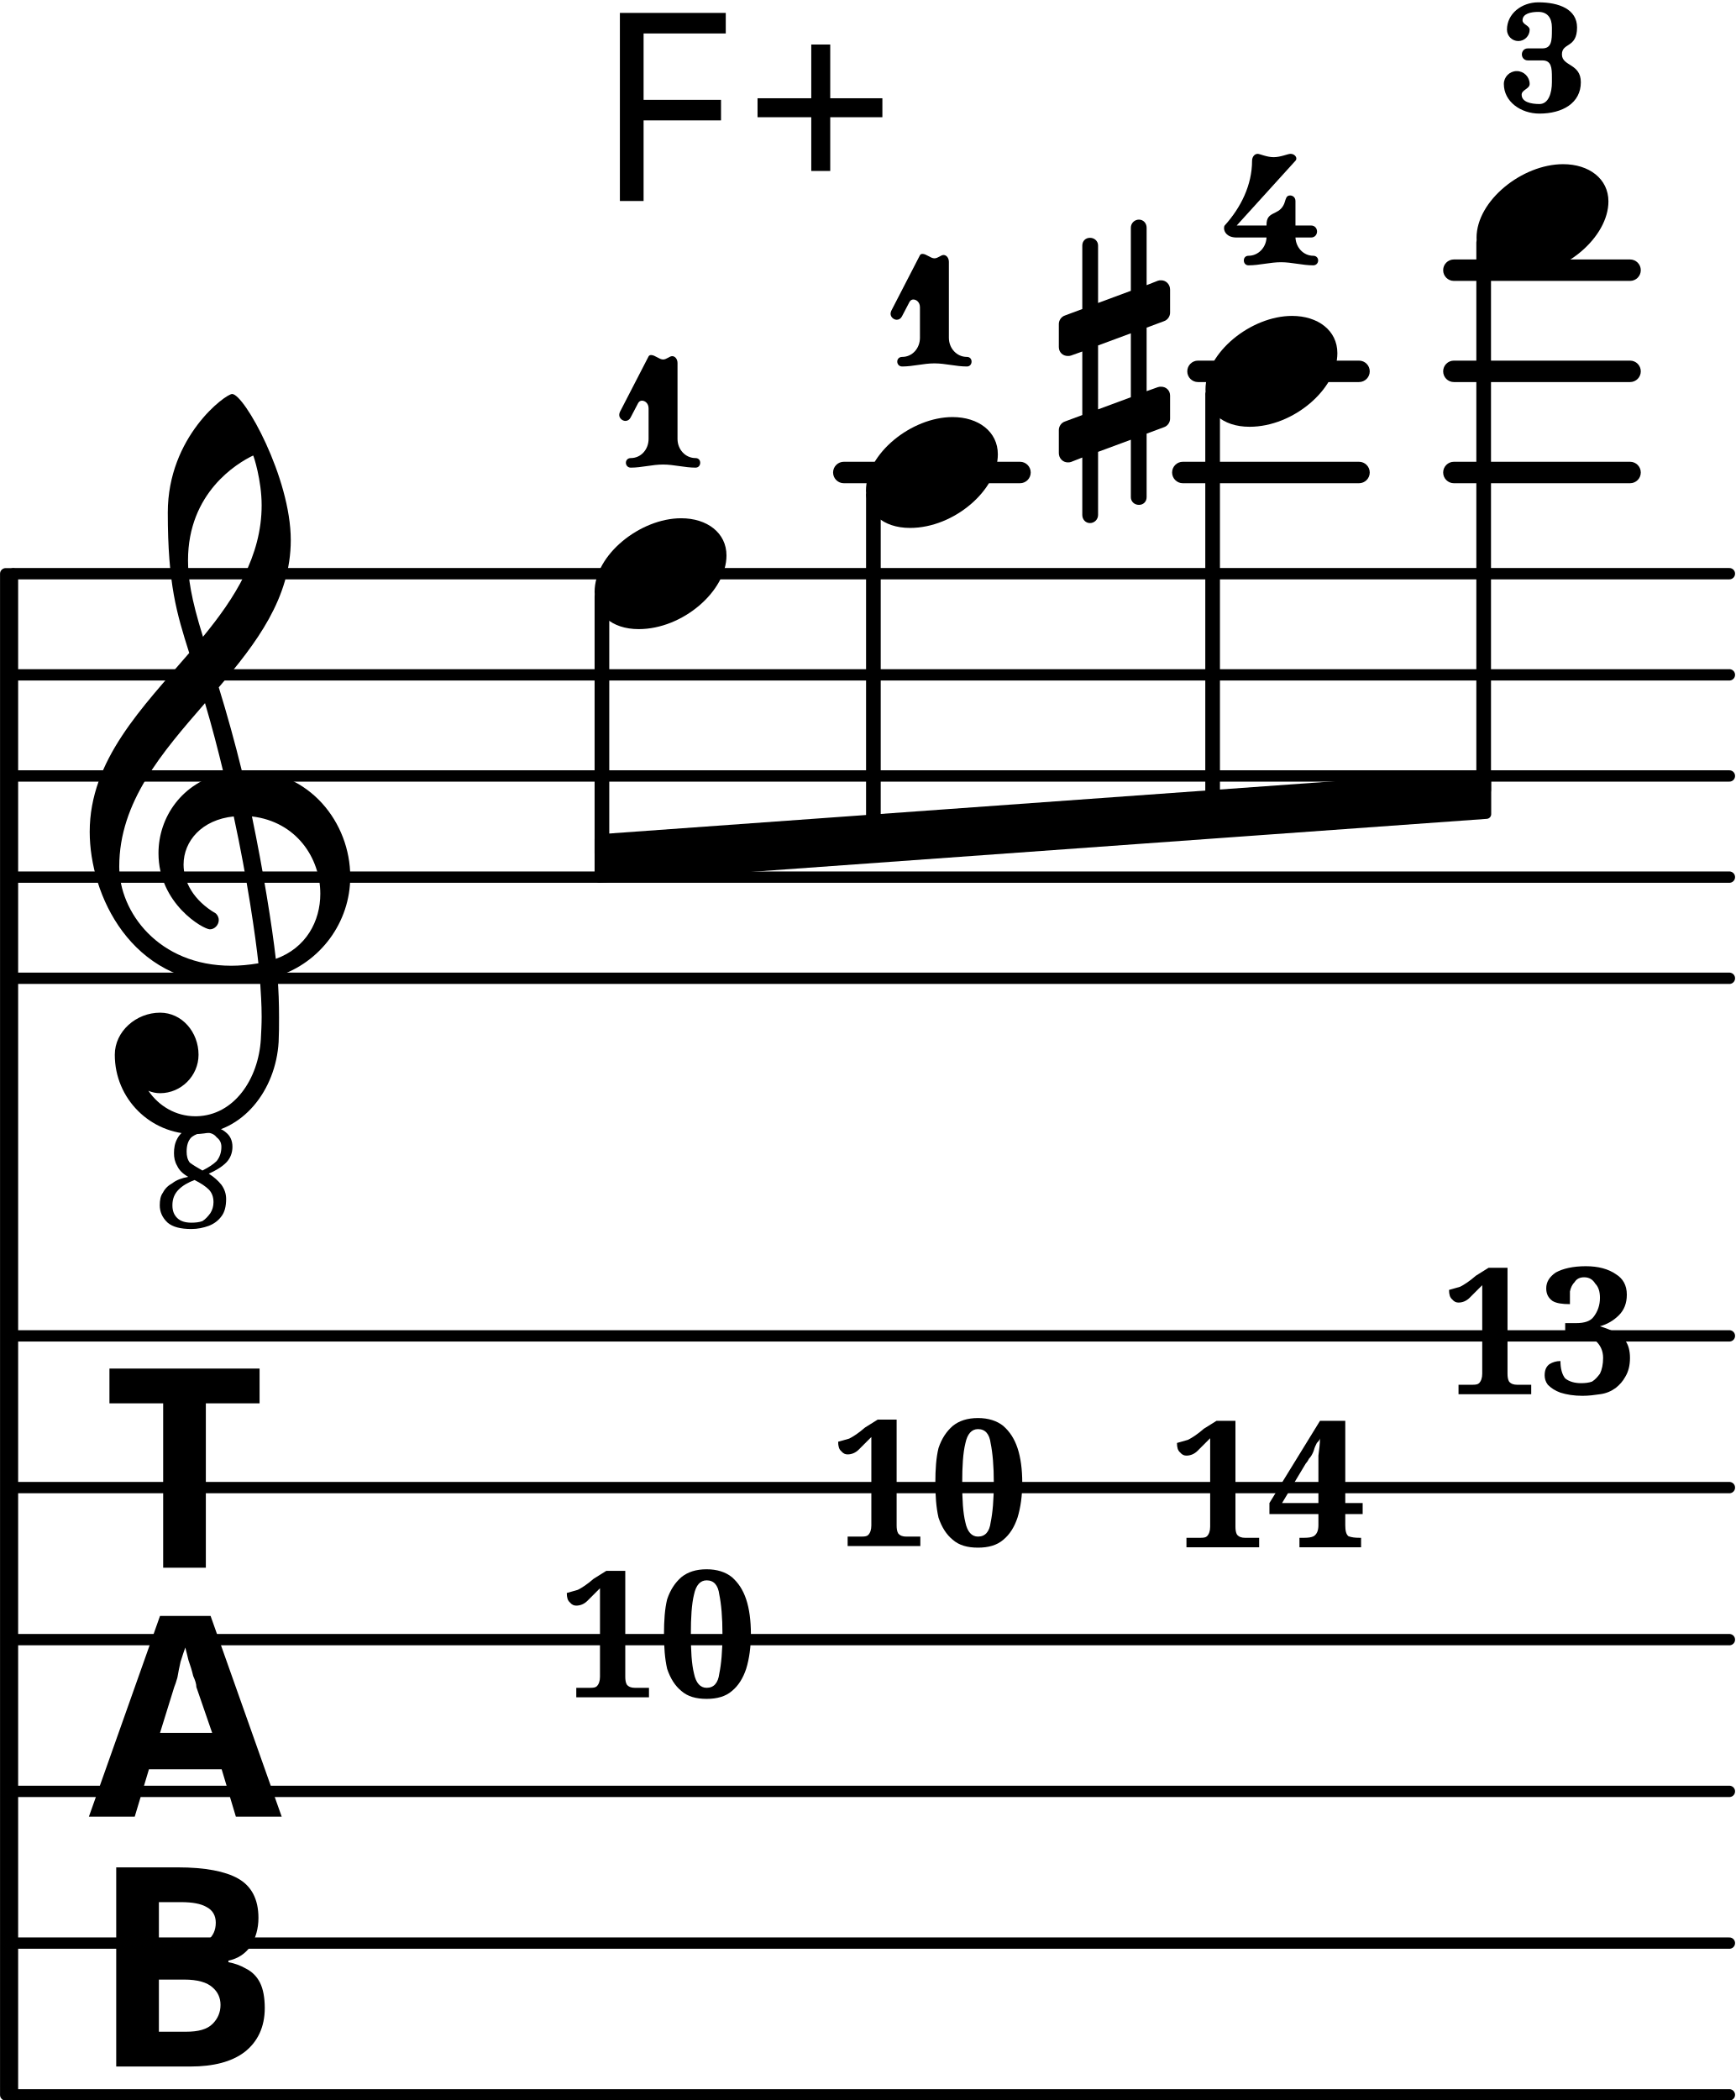
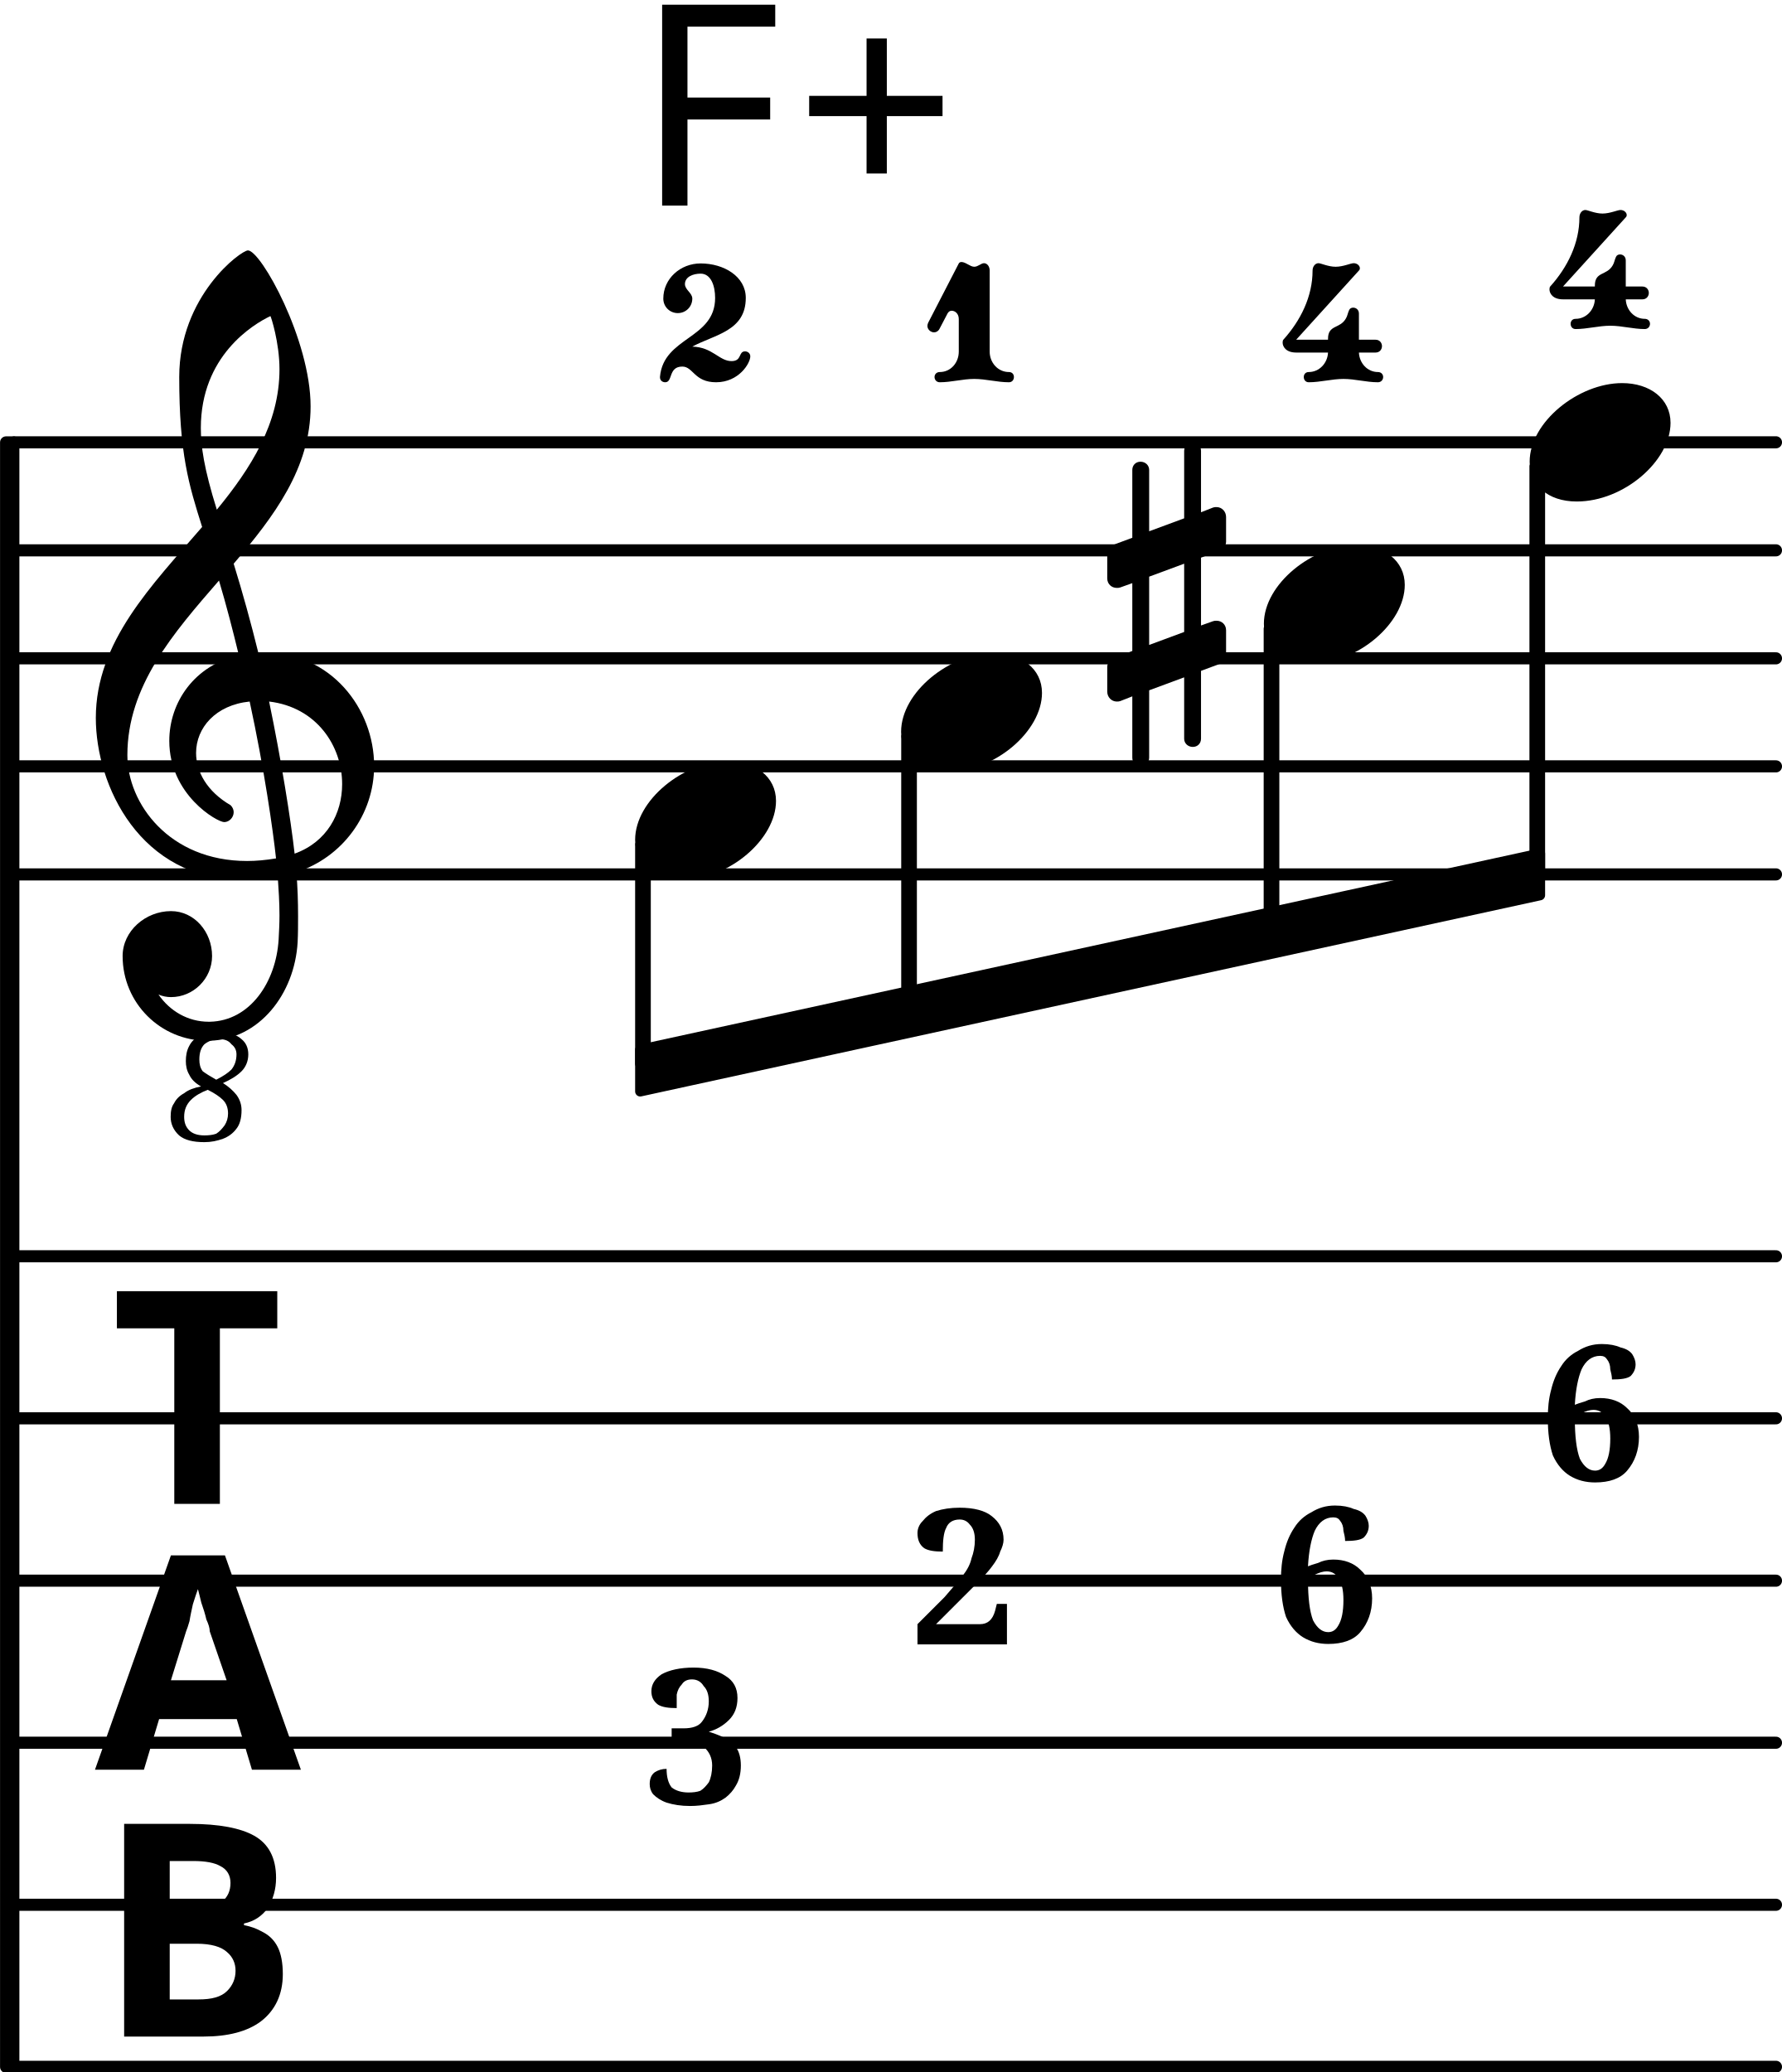
- <svg xmlns="http://www.w3.org/2000/svg" preserveAspectRatio="xMidYMid meet" viewBox="-0.079 -5.769 17.16 20.76">
-   <g transform="translate(0, -3.098)">
-     <rect x="14.19" y="-0.106" width="1.954" height="0.212" ry="0.106" fill="currentColor" />
-   </g>
-   <g transform="translate(0, -2.098)">
-     <rect x="14.19" y="-0.106" width="1.954" height="0.212" ry="0.106" fill="currentColor" />
-   </g>
-   <g transform="translate(0, -1.098)">
-     <rect x="14.19" y="-0.106" width="1.954" height="0.212" ry="0.106" fill="currentColor" />
-   </g>
-   <g transform="translate(0, -2.098)">
-     <rect x="11.66" y="-0.106" width="1.804" height="0.212" ry="0.106" fill="currentColor" />
-   </g>
-   <g transform="translate(0, -1.098)">
-     <rect x="11.51" y="-0.106" width="1.954" height="0.212" ry="0.106" fill="currentColor" />
-   </g>
-   <g transform="translate(0, -1.098)">
-     <rect x="8.158" y="-0.106" width="1.954" height="0.212" ry="0.106" fill="currentColor" />
-   </g>
+ <svg xmlns="http://www.w3.org/2000/svg" preserveAspectRatio="xMidYMid meet" viewBox="-0.079 -4.192 16.49 19.18">
  <g transform="translate(0, 3.902)">
-     <line stroke-linejoin="round" stroke-linecap="round" stroke-width="0.112" stroke="currentColor" x1="0.056" y1="0" x2="17.02" y2="0" />
+     <line stroke-linejoin="round" stroke-linecap="round" stroke-width="0.112" stroke="currentColor" x1="0.056" y1="0" x2="16.36" y2="0" />
  </g>
  <g transform="translate(0, 2.902)">
-     <line stroke-linejoin="round" stroke-linecap="round" stroke-width="0.112" stroke="currentColor" x1="0.056" y1="0" x2="17.02" y2="0" />
+     <line stroke-linejoin="round" stroke-linecap="round" stroke-width="0.112" stroke="currentColor" x1="0.056" y1="0" x2="16.36" y2="0" />
  </g>
  <g transform="translate(0, 1.902)">
-     <line stroke-linejoin="round" stroke-linecap="round" stroke-width="0.112" stroke="currentColor" x1="0.056" y1="0" x2="17.02" y2="0" />
+     <line stroke-linejoin="round" stroke-linecap="round" stroke-width="0.112" stroke="currentColor" x1="0.056" y1="0" x2="16.36" y2="0" />
  </g>
  <g transform="translate(0, 0.9023)">
-     <line stroke-linejoin="round" stroke-linecap="round" stroke-width="0.112" stroke="currentColor" x1="0.056" y1="0" x2="17.02" y2="0" />
+     <line stroke-linejoin="round" stroke-linecap="round" stroke-width="0.112" stroke="currentColor" x1="0.056" y1="0" x2="16.36" y2="0" />
  </g>
  <g transform="translate(0, -0.0977)">
-     <line stroke-linejoin="round" stroke-linecap="round" stroke-width="0.112" stroke="currentColor" x1="0.056" y1="0" x2="17.02" y2="0" />
+     <line stroke-linejoin="round" stroke-linecap="round" stroke-width="0.112" stroke="currentColor" x1="0.056" y1="0" x2="16.36" y2="0" />
  </g>
  <g transform="translate(0, 14.94)">
-     <line stroke-linejoin="round" stroke-linecap="round" stroke-width="0.112" stroke="currentColor" x1="0.056" y1="0" x2="17.02" y2="0" />
+     <line stroke-linejoin="round" stroke-linecap="round" stroke-width="0.112" stroke="currentColor" x1="0.056" y1="0" x2="16.36" y2="0" />
  </g>
  <g transform="translate(0, 13.44)">
-     <line stroke-linejoin="round" stroke-linecap="round" stroke-width="0.112" stroke="currentColor" x1="0.056" y1="0" x2="17.02" y2="0" />
+     <line stroke-linejoin="round" stroke-linecap="round" stroke-width="0.112" stroke="currentColor" x1="0.056" y1="0" x2="16.36" y2="0" />
  </g>
  <g transform="translate(0, 11.94)">
-     <line stroke-linejoin="round" stroke-linecap="round" stroke-width="0.112" stroke="currentColor" x1="0.056" y1="0" x2="17.02" y2="0" />
+     <line stroke-linejoin="round" stroke-linecap="round" stroke-width="0.112" stroke="currentColor" x1="0.056" y1="0" x2="16.36" y2="0" />
  </g>
  <g transform="translate(0, 10.44)">
-     <line stroke-linejoin="round" stroke-linecap="round" stroke-width="0.112" stroke="currentColor" x1="0.056" y1="0" x2="17.02" y2="0" />
+     <line stroke-linejoin="round" stroke-linecap="round" stroke-width="0.112" stroke="currentColor" x1="0.056" y1="0" x2="16.36" y2="0" />
  </g>
  <g transform="translate(0, 8.937)">
-     <line stroke-linejoin="round" stroke-linecap="round" stroke-width="0.112" stroke="currentColor" x1="0.056" y1="0" x2="17.02" y2="0" />
+     <line stroke-linejoin="round" stroke-linecap="round" stroke-width="0.112" stroke="currentColor" x1="0.056" y1="0" x2="16.36" y2="0" />
  </g>
  <g transform="translate(0, 7.437)">
-     <line stroke-linejoin="round" stroke-linecap="round" stroke-width="0.112" stroke="currentColor" x1="0.056" y1="0" x2="17.02" y2="0" />
+     <line stroke-linejoin="round" stroke-linecap="round" stroke-width="0.112" stroke="currentColor" x1="0.056" y1="0" x2="16.36" y2="0" />
  </g>
-   <g transform="translate(5.8, 2.718)">
-     <polygon stroke-linejoin="round" stroke-linecap="round" stroke-width="0.094" fill="currentColor" stroke="currentColor" points="8.818 -0.825 8.818 -0.439 0.047 0.193 0.047 -0.193" />
+   <g transform="translate(5.8, 5.718)">
+     <polygon stroke-linejoin="round" stroke-linecap="round" stroke-width="0.094" fill="currentColor" stroke="currentColor" points="8.376 -2.009 8.376 -1.623 0.047 0.193 0.047 -0.193" />
  </g>
-   <g transform="translate(5.8, -3.782)">
+   <g transform="translate(5.8, -2.289)">
    <text font-family="sans" font-size="2.616" text-anchor="start" fill="currentColor">
      <tspan>F</tspan>
    </text>
  </g>
-   <g transform="translate(7.286, -3.782)">
+   <g transform="translate(7.286, -2.289)">
    <text font-family="sans" font-size="2.616" text-anchor="start" fill="currentColor">
      <tspan>+</tspan>
    </text>
  </g>
-   <g transform="translate(5.8, -0.0977)">
+   <g transform="translate(5.8, 3.402)">
    <path transform="scale(0.004, -0.004)" d="M0 -45c0 92 113 182 214 182c64 0 112 -36 112 -92c0 -88 -108 -182 -217 -182c-68 0 -109 39 -109 92z" fill="currentColor" />
  </g>
-   <g transform="translate(6.05, -1.146)">
-     <path transform="scale(0.0022, -0.0022)" d="M194 486c16 0 29 15 41 15c13 0 24 -13 24 -31v-341c0 -47 35 -86 81 -86c14 0 21 -10 21 -21s-7 -22 -21 -22c-49 0 -97 14 -146 14s-96 -14 -145 -14c-14 0 -22 11 -22 22s8 21 22 21c46 0 80 39 80 86v137c0 23 -16 35 -30 35c-7 0 -13 -4 -17 -11l-34 -65 c-5 -10 -14 -15 -23 -15c-14 0 -28 12 -28 27c0 4 1 8 3 13l129 250c2 4 7 6 11 6c18 0 37 -20 54 -20z" fill="currentColor" />
+   <g transform="translate(6.03, -0.6535)">
+     <path transform="scale(0.0022, -0.0022)" d="M94 66c-60 0 -39 -66 -72 -66c-11 0 -22 7 -22 21v2c15 169 232 158 232 332c0 50 -17 102 -61 102c-33 0 -66 -14 -66 -44c0 -24 31 -37 31 -61c0 -34 -27 -61 -61 -61s-61 27 -61 61c0 84 72 148 157 148c98 0 190 -55 190 -145c0 -140 -131 -154 -225 -205 c85 -2 113 -61 165 -61c45 0 28 41 57 41c11 0 22 -8 22 -21c0 -29 -48 -109 -144 -109c-92 0 -96 66 -142 66z" fill="currentColor" />
  </g>
  <g transform="translate(0.8, 2.902)">
    <path transform="scale(0.004, -0.004)" d="M265 -635h-5c-108 0 -196 87 -196 196c0 58 53 104 112 104c54 0 95 -48 95 -104c0 -52 -43 -95 -95 -95c-10 0 -20 2 -29 6c26 -38 68 -63 116 -63h3zM403 150c28 -135 50 -272 59 -352c75 27 110 93 110 161c0 88 -59 178 -169 191zM75 26c0 -112 97 -245 277 -245 c21 0 43 2 67 6c-7 65 -27 206 -61 363c-79 -8 -124 -61 -124 -119c0 -43 25 -89 80 -121c5 -5 7 -11 7 -16c0 -12 -10 -23 -22 -23c-16 0 -127 63 -127 188c0 89 58 175 161 198c-14 58 -29 116 -46 173c-106 -122 -212 -244 -212 -404zM354 1194c30 0 145 -207 145 -361 c0 -143 -85 -255 -178 -364c21 -68 40 -137 57 -206c4 0 8 1 12 1c156 0 256 -130 256 -263c0 -113 -74 -212 -180 -246c3 -34 4 -68 4 -102c0 -20 0 -40 -1 -60c-7 -120 -89 -225 -204 -228l1 44c93 2 153 92 159 190c1 19 2 37 2 56c0 30 -2 60 -4 90 c-28 -5 -54 -8 -79 -8c-240 0 -342 219 -342 375c0 177 130 307 246 442c-31 98 -53 170 -53 347c0 188 143 293 159 293zM427 919c0 62 -20 123 -21 123c-40 -19 -161 -92 -161 -259c0 -42 7 -93 37 -189c78 95 145 199 145 325z" fill="currentColor" />
  </g>
  <g transform="translate(1.485, 6.365)">
    <text font-family="serif" font-style="italic" font-size="1.386" text-anchor="start" fill="currentColor">
      <tspan>8</tspan>
    </text>
  </g>
-   <g transform="translate(5.447, 11.01)">
+   <g transform="translate(5.888, 12.51)">
    <text font-family="serif" font-weight="bold" font-size="1.746" text-anchor="start" fill="currentColor">
-       <tspan>10</tspan>
+       <tspan>3</tspan>
    </text>
  </g>
  <g transform="translate(0.9406, 9.729)">
    <text font-family="sans" font-weight="bold" font-size="2.772" text-anchor="start" fill="currentColor">
      <tspan>T</tspan>
    </text>
  </g>
  <g transform="translate(0.8, 12.19)">
    <text font-family="sans" font-weight="bold" font-size="2.772" text-anchor="start" fill="currentColor">
      <tspan>A</tspan>
    </text>
  </g>
  <g transform="translate(0.8201, 14.66)">
    <text font-family="sans" font-weight="bold" font-size="2.772" text-anchor="start" fill="currentColor">
      <tspan>B</tspan>
    </text>
  </g>
  <g transform="translate(5.872, 1.902)">
-     <rect x="-0.072" y="-1.821" width="0.145" height="2.631" ry="0.047" fill="currentColor" />
+     <rect x="-0.072" y="1.679" width="0.145" height="2.121" ry="0.047" fill="currentColor" />
  </g>
-   <g transform="translate(8.483, -1.098)">
+   <g transform="translate(8.262, 2.402)">
    <path transform="scale(0.004, -0.004)" d="M0 -45c0 92 113 182 214 182c64 0 112 -36 112 -92c0 -88 -108 -182 -217 -182c-68 0 -109 39 -109 92z" fill="currentColor" />
  </g>
-   <g transform="translate(8.733, -2.146)">
+   <g transform="translate(8.512, -0.6535)">
    <path transform="scale(0.0022, -0.0022)" d="M194 486c16 0 29 15 41 15c13 0 24 -13 24 -31v-341c0 -47 35 -86 81 -86c14 0 21 -10 21 -21s-7 -22 -21 -22c-49 0 -97 14 -146 14s-96 -14 -145 -14c-14 0 -22 11 -22 22s8 21 22 21c46 0 80 39 80 86v137c0 23 -16 35 -30 35c-7 0 -13 -4 -17 -11l-34 -65 c-5 -10 -14 -15 -23 -15c-14 0 -28 12 -28 27c0 4 1 8 3 13l129 250c2 4 7 6 11 6c18 0 37 -20 54 -20z" fill="currentColor" />
  </g>
-   <g transform="translate(8.13, 9.515)">
+   <g transform="translate(8.351, 11.03)">
    <text font-family="serif" font-weight="bold" font-size="1.746" text-anchor="start" fill="currentColor">
-       <tspan>10</tspan>
+       <tspan>2</tspan>
    </text>
  </g>
-   <g transform="translate(8.556, 1.902)">
-     <rect x="-0.072" y="-2.821" width="0.145" height="3.44" ry="0.047" fill="currentColor" />
+   <g transform="translate(8.335, 1.902)">
+     <rect x="-0.072" y="0.679" width="0.145" height="2.59" ry="0.047" fill="currentColor" />
  </g>
-   <g transform="translate(11.84, -2.098)">
+   <g transform="translate(11.62, 1.402)">
    <path transform="scale(0.004, -0.004)" d="M0 -45c0 92 113 182 214 182c64 0 112 -36 112 -92c0 -88 -108 -182 -217 -182c-68 0 -109 39 -109 92z" fill="currentColor" />
  </g>
-   <g transform="translate(12.03, -3.146)">
+   <g transform="translate(11.8, -0.6535)">
    <path transform="scale(0.0022, -0.0022)" d="M148 501c10 0 41 -15 72 -15c32 0 63 15 76 15c15 0 26 -11 26 -21c0 -4 -1 -7 -4 -10l-264 -291h134v4c0 60 50 41 75 85c7 11 8 24 14 36c3 7 10 10 17 10c11 0 24 -8 24 -25v-110h70c18 0 27 -14 27 -27s-9 -27 -27 -27h-70c2 -45 36 -82 80 -82c14 0 22 -10 22 -21 s-8 -22 -22 -22c-49 0 -96 14 -145 14s-97 -14 -146 -14c-14 0 -21 11 -21 22s7 21 21 21c44 0 79 37 81 82h-134c-43 0 -57 25 -57 42c0 5 1 10 3 12c73 81 123 182 123 291c0 17 11 31 25 31z" fill="currentColor" />
  </g>
-   <g transform="translate(11.48, 9.527)">
+   <g transform="translate(11.7, 11.01)">
    <text font-family="serif" font-weight="bold" font-size="1.746" text-anchor="start" fill="currentColor">
-       <tspan>14</tspan>
+       <tspan>6</tspan>
    </text>
  </g>
-   <g transform="translate(11.91, 1.902)">
-     <rect x="-0.072" y="-3.821" width="0.145" height="4.201" ry="0.047" fill="currentColor" />
+   <g transform="translate(11.69, 1.902)">
+     <rect x="-0.072" y="-0.321" width="0.145" height="2.867" ry="0.047" fill="currentColor" />
  </g>
-   <g transform="translate(10.39, -2.098)">
+   <g transform="translate(10.17, 1.402)">
    <path transform="scale(0.004, -0.004)" d="M0 117c0 9 6 18 15 21l43 16v157c0 11 8 19 19 19s20 -8 20 -19v-142l81 30v156c0 11 9 20 20 20s19 -9 19 -20v-142l28 11c3 1 5 1 8 1c12 0 22 -10 22 -23v-57c0 -9 -6 -18 -15 -21l-43 -16v-157l28 10c3 1 5 1 8 1c12 0 22 -9 22 -22v-57c0 -9 -6 -18 -15 -21l-43 -16 v-157c0 -11 -8 -19 -19 -19s-20 8 -20 19v142l-81 -30v-156c0 -11 -9 -20 -20 -20s-19 9 -19 20v142l-28 -11c-3 -1 -5 -1 -8 -1c-12 0 -22 10 -22 23v57c0 9 6 18 15 21l43 16v157l-28 -10c-3 -1 -5 -1 -8 -1c-12 0 -22 9 -22 22v57zM178 94l-81 -30v-158l81 30v158z" fill="currentColor" />
  </g>
-   <g transform="translate(14.52, -3.598)">
+   <g transform="translate(14.08, -0.0977)">
    <path transform="scale(0.004, -0.004)" d="M0 -45c0 92 113 182 214 182c64 0 112 -36 112 -92c0 -88 -108 -182 -217 -182c-68 0 -109 39 -109 92z" fill="currentColor" />
  </g>
-   <g transform="translate(14.79, -4.646)">
-     <path transform="scale(0.0022, -0.0022)" d="M261 266c0 -54 85 -40 85 -125c0 -94 -83 -141 -186 -141c-84 0 -160 54 -160 133c0 32 26 58 58 58s58 -26 58 -58c0 -22 -36 -26 -36 -48c0 -33 42 -42 80 -42c41 0 56 50 56 98v21c0 44 -2 77 -43 77h-65c-18 0 -27 14 -27 27s9 27 27 27h65c42 0 43 36 43 83v11 c0 43 -20 70 -61 70c-34 0 -71 -8 -71 -38c0 -19 32 -23 32 -42c0 -28 -23 -51 -51 -51s-51 23 -51 51c0 72 66 123 141 123c93 0 174 -31 174 -113c0 -94 -68 -67 -68 -121z" fill="currentColor" />
+   <g transform="translate(14.27, -1.146)">
+     <path transform="scale(0.0022, -0.0022)" d="M148 501c10 0 41 -15 72 -15c32 0 63 15 76 15c15 0 26 -11 26 -21c0 -4 -1 -7 -4 -10l-264 -291h134v4c0 60 50 41 75 85c7 11 8 24 14 36c3 7 10 10 17 10c11 0 24 -8 24 -25v-110h70c18 0 27 -14 27 -27s-9 -27 -27 -27h-70c2 -45 36 -82 80 -82c14 0 22 -10 22 -21 s-8 -22 -22 -22c-49 0 -96 14 -145 14s-97 -14 -146 -14c-14 0 -21 11 -21 22s7 21 21 21c44 0 79 37 81 82h-134c-43 0 -57 25 -57 42c0 5 1 10 3 12c73 81 123 182 123 291c0 17 11 31 25 31z" fill="currentColor" />
  </g>
-   <g transform="translate(14.17, 8.014)">
+   <g transform="translate(14.17, 9.515)">
    <text font-family="serif" font-weight="bold" font-size="1.746" text-anchor="start" fill="currentColor">
-       <tspan>13</tspan>
+       <tspan>6</tspan>
    </text>
  </g>
-   <g transform="translate(14.59, 1.902)">
-     <rect x="-0.072" y="-5.321" width="0.145" height="5.51" ry="0.047" fill="currentColor" />
+   <g transform="translate(14.15, 1.902)">
+     <rect x="-0.072" y="-1.821" width="0.145" height="3.836" ry="0.047" fill="currentColor" />
  </g>
  <g transform="translate(-0.0786, 7.42)">
    <rect x="0" y="-7.573" width="0.179" height="15.15" ry="0.056" fill="currentColor" />
  </g>
</svg>
